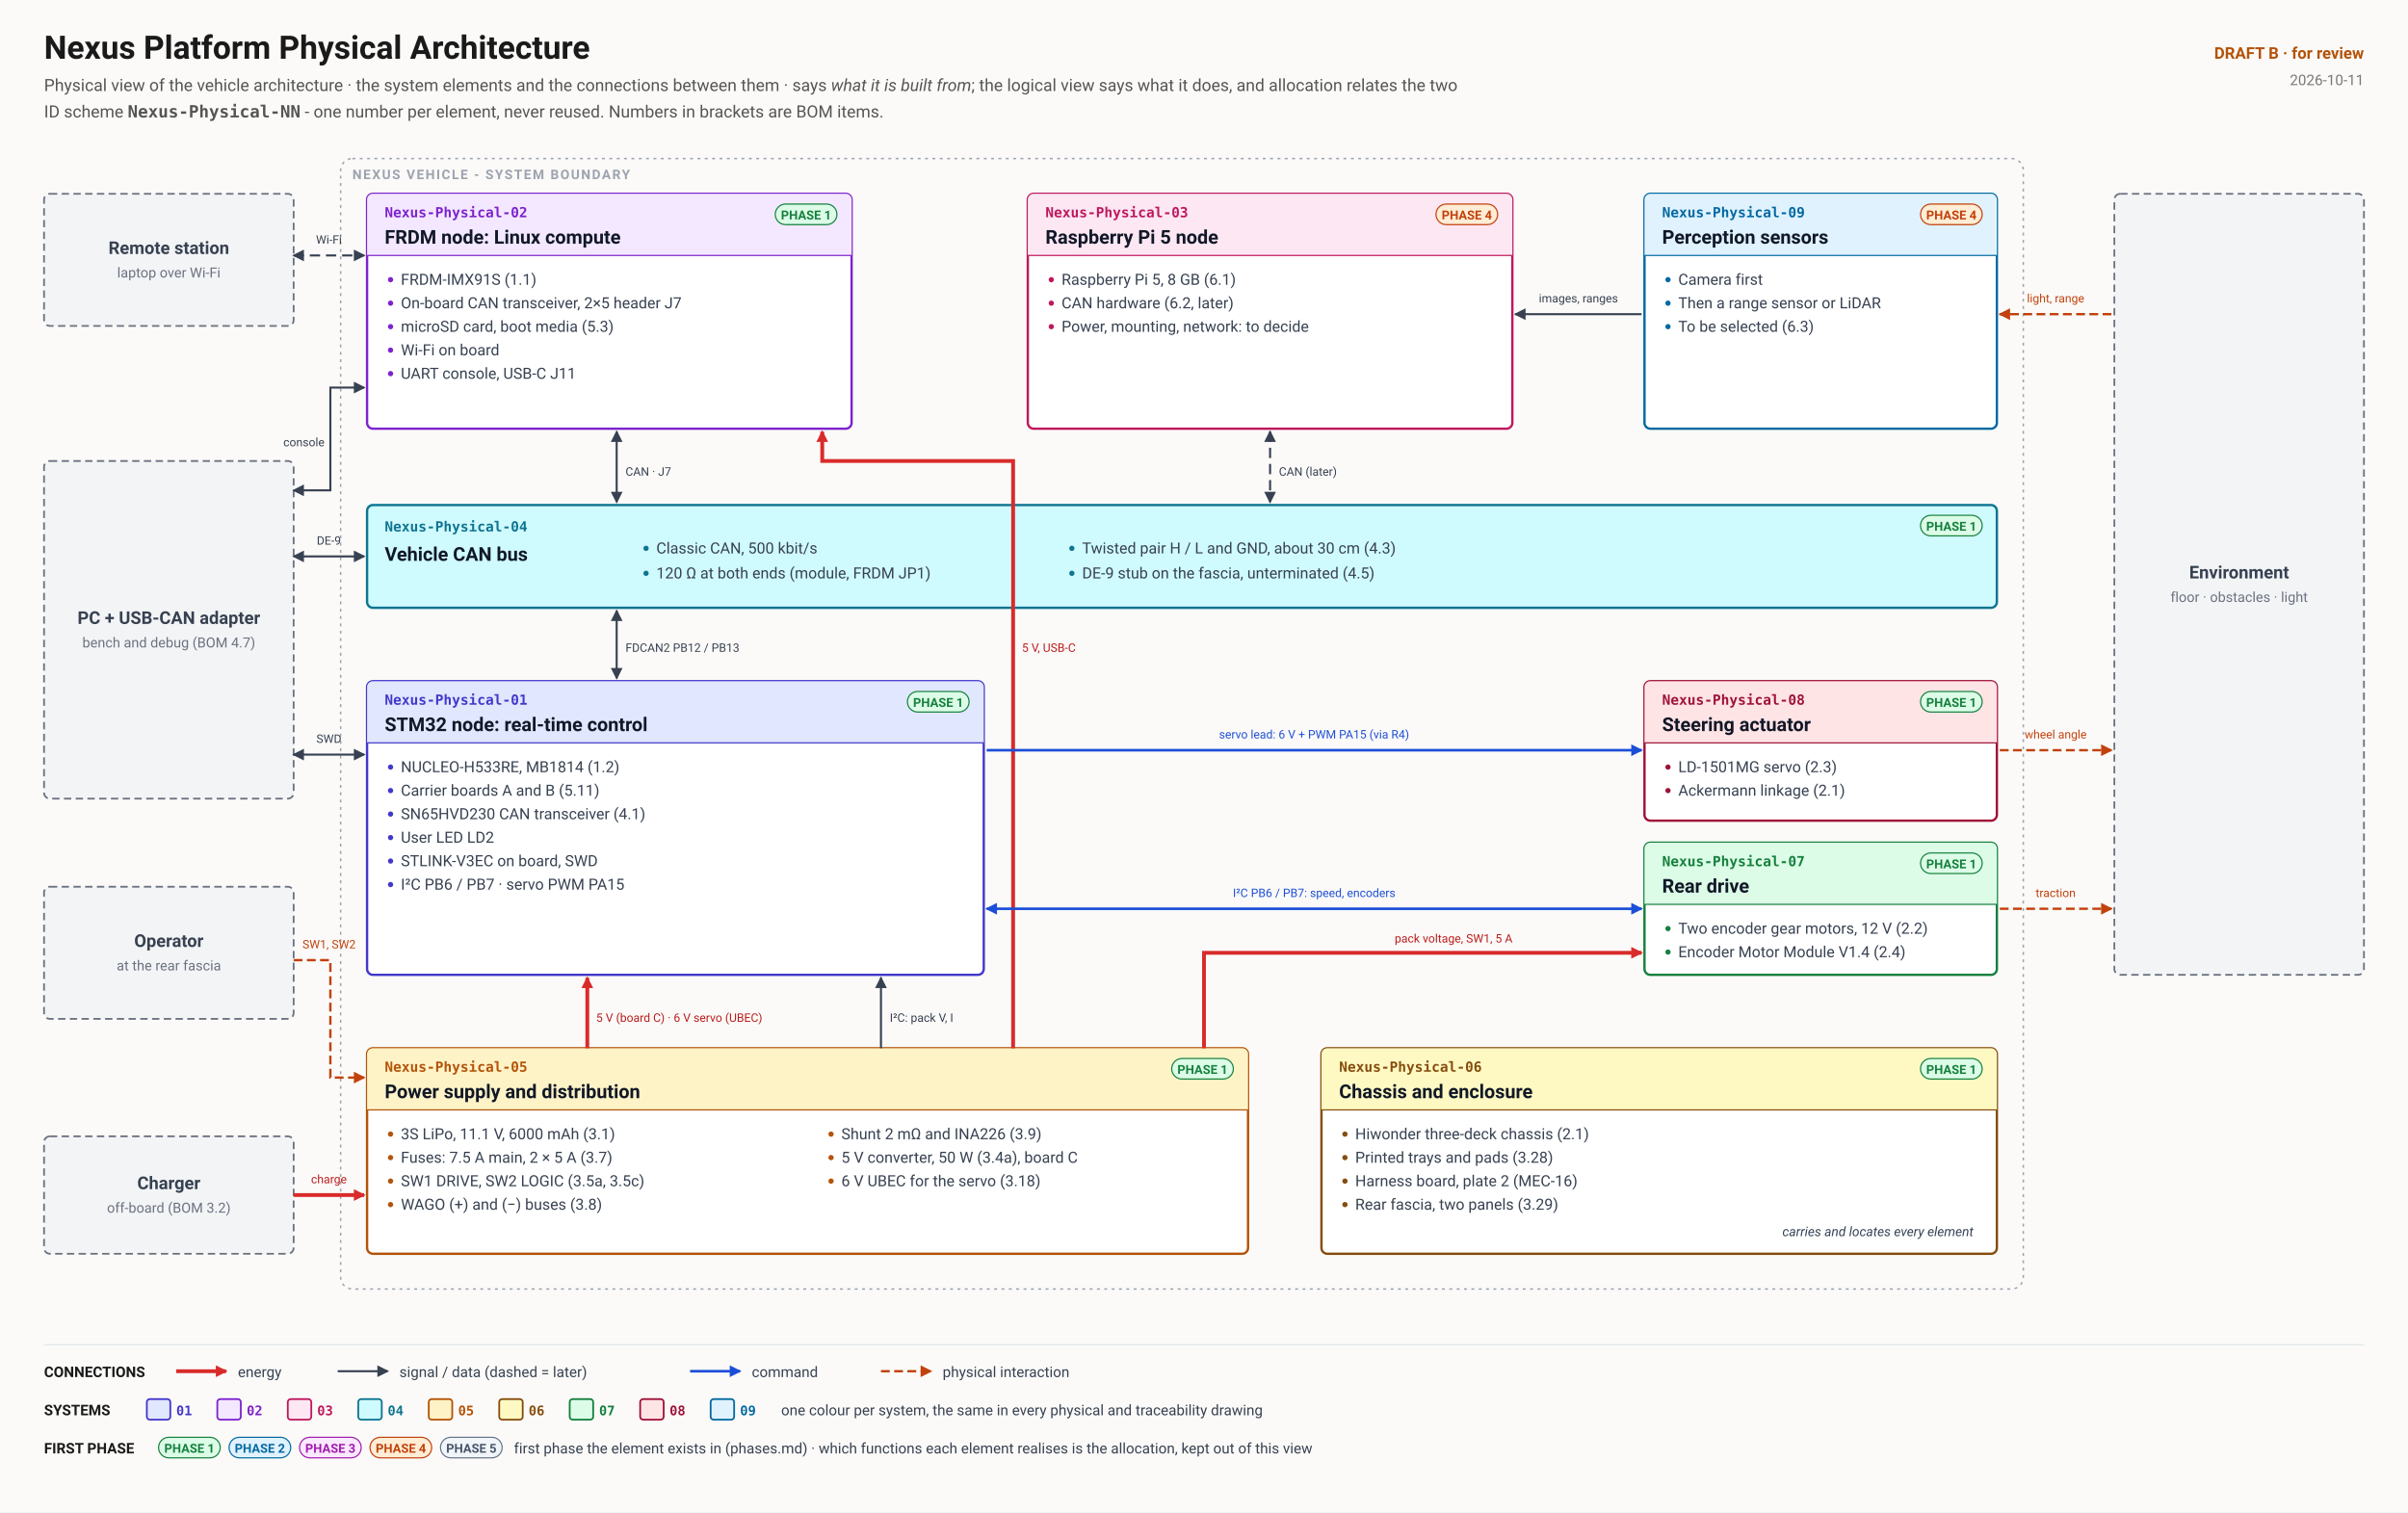
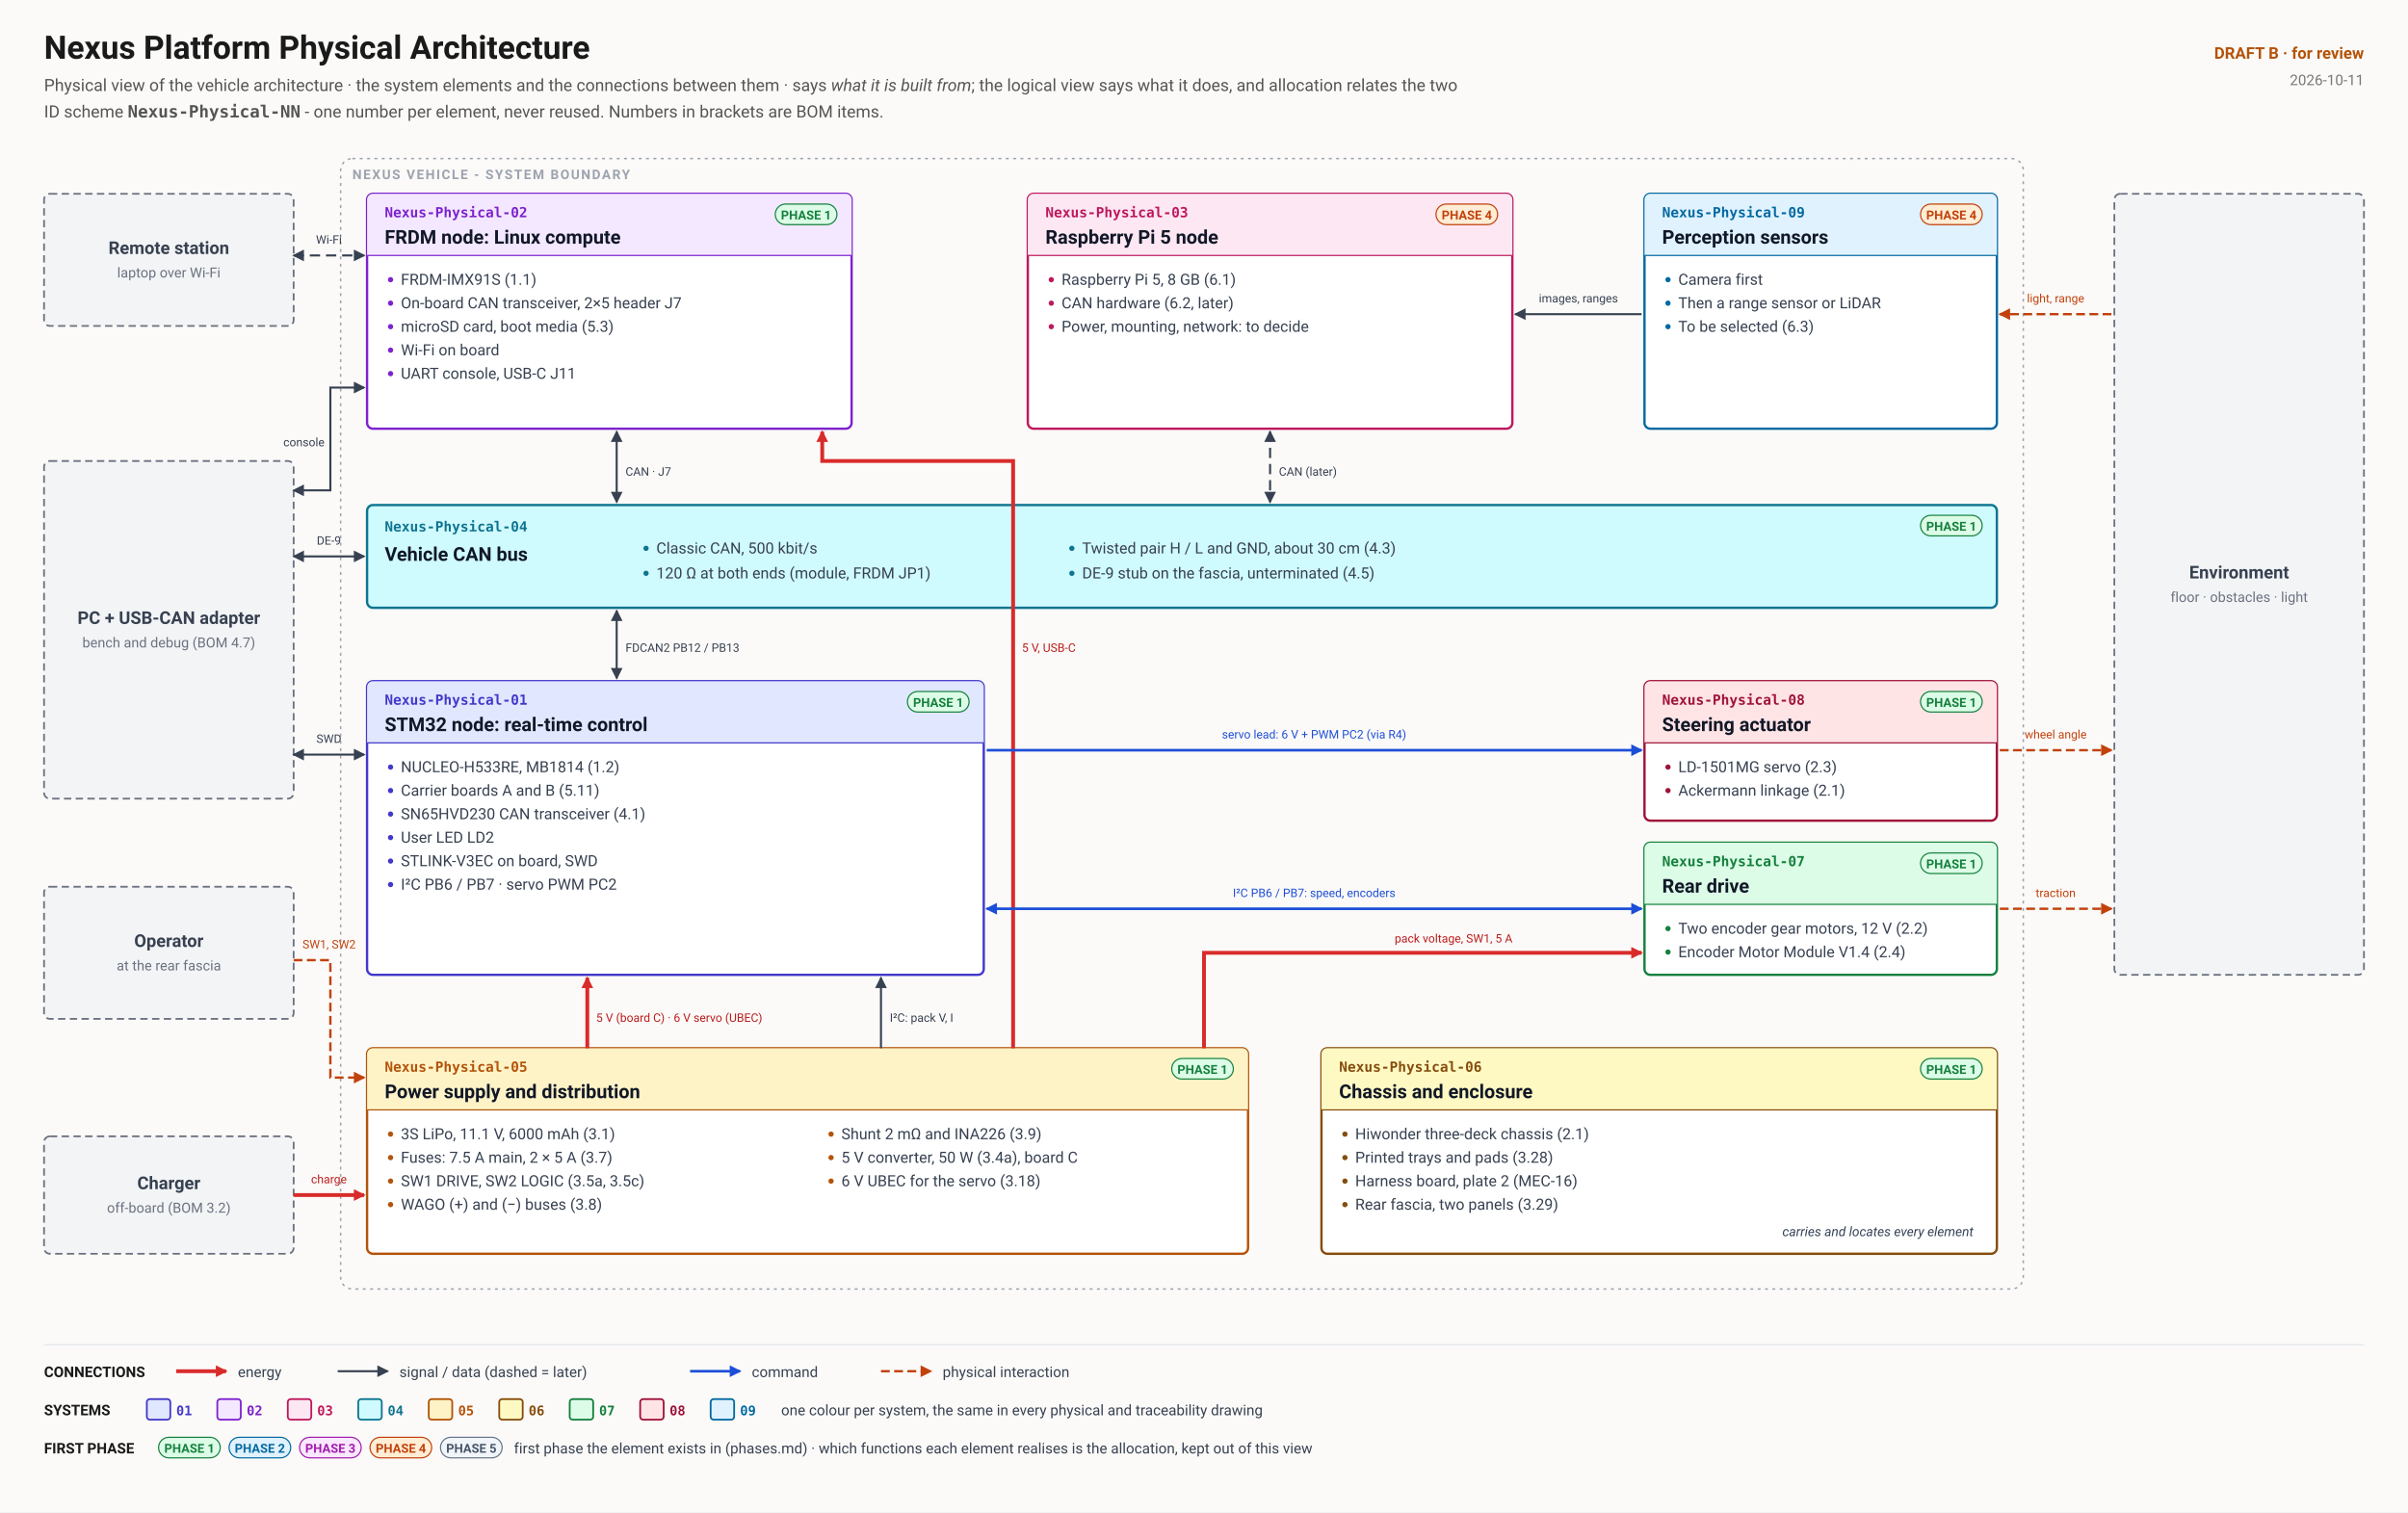
<svg xmlns="http://www.w3.org/2000/svg" width="1640" height="1030" viewBox="0 0 1640 1030" font-family="system-ui, -apple-system, Segoe UI, Roboto, sans-serif">
  <defs>
    <marker id="mi" markerWidth="8" markerHeight="8" refX="7" refY="4" orient="auto" markerUnits="userSpaceOnUse">
      <path d="M0,0 L8,4 L0,8 z" fill="#374151" />
    </marker>
    <marker id="mis" markerWidth="8" markerHeight="8" refX="1" refY="4" orient="auto" markerUnits="userSpaceOnUse">
      <path d="M8,0 L0,4 L8,8 z" fill="#374151" />
    </marker>
    <marker id="mc" markerWidth="8" markerHeight="8" refX="7" refY="4" orient="auto" markerUnits="userSpaceOnUse">
      <path d="M0,0 L8,4 L0,8 z" fill="#1d4ed8" />
    </marker>
    <marker id="mcs" markerWidth="8" markerHeight="8" refX="1" refY="4" orient="auto" markerUnits="userSpaceOnUse">
      <path d="M8,0 L0,4 L8,8 z" fill="#1d4ed8" />
    </marker>
    <marker id="me" markerWidth="8" markerHeight="8" refX="7" refY="4" orient="auto" markerUnits="userSpaceOnUse">
      <path d="M0,0 L8,4 L0,8 z" fill="#d92b2b" />
    </marker>
    <marker id="mes" markerWidth="8" markerHeight="8" refX="1" refY="4" orient="auto" markerUnits="userSpaceOnUse">
      <path d="M8,0 L0,4 L8,8 z" fill="#d92b2b" />
    </marker>
    <marker id="mp" markerWidth="8" markerHeight="8" refX="7" refY="4" orient="auto" markerUnits="userSpaceOnUse">
      <path d="M0,0 L8,4 L0,8 z" fill="#c2410c" />
    </marker>
    <marker id="mps" markerWidth="8" markerHeight="8" refX="1" refY="4" orient="auto" markerUnits="userSpaceOnUse">
      <path d="M8,0 L0,4 L8,8 z" fill="#c2410c" />
    </marker>
  </defs>
  <rect width="1640" height="1030" fill="#fbfaf8" />
  <text x="30" y="40" font-size="22" font-weight="700" fill="#1a1a1a">Nexus Platform Physical Architecture</text>
  <text x="30" y="62" font-size="11.5" fill="#555">Physical view of the vehicle architecture · the system elements and the connections between them · says <tspan font-style="italic">what it is built from</tspan>; the logical view says what it does, and allocation relates the two</text>
  <text x="30" y="80" font-size="11.5" fill="#555">ID scheme <tspan font-family="ui-monospace, Menlo, Consolas, monospace" font-weight="700">Nexus-Physical-NN</tspan> - one number per element, never reused. Numbers in brackets are BOM items.</text>
  <text x="1610" y="40" font-size="11" font-weight="700" fill="#b45309" text-anchor="end">DRAFT B · for review</text>
  <text x="1610" y="58" font-size="10" fill="#777" text-anchor="end">2026-10-11</text>
  <g transform="translate(0,14)">
    <rect x="30" y="118" width="170" height="90" rx="4" fill="#f3f4f6" stroke="#6b7280" stroke-width="1.2" stroke-dasharray="5 3" />
    <text x="115.0" y="159.0" font-size="12" font-weight="700" fill="#374151" text-anchor="middle">Remote station</text>
    <text x="115.0" y="175.0" font-size="9.5" fill="#6b7280" text-anchor="middle">laptop over Wi-Fi</text>
    <rect x="30" y="300" width="170" height="230" rx="4" fill="#f3f4f6" stroke="#6b7280" stroke-width="1.2" stroke-dasharray="5 3" />
    <text x="115.0" y="411.0" font-size="12" font-weight="700" fill="#374151" text-anchor="middle">PC + USB-CAN adapter</text>
    <text x="115.0" y="427.0" font-size="9.5" fill="#6b7280" text-anchor="middle">bench and debug (BOM 4.7)</text>
    <rect x="30" y="590" width="170" height="90" rx="4" fill="#f3f4f6" stroke="#6b7280" stroke-width="1.2" stroke-dasharray="5 3" />
    <text x="115.0" y="631.0" font-size="12" font-weight="700" fill="#374151" text-anchor="middle">Operator</text>
    <text x="115.0" y="647.0" font-size="9.5" fill="#6b7280" text-anchor="middle">at the rear fascia</text>
    <rect x="30" y="760" width="170" height="80" rx="4" fill="#f3f4f6" stroke="#6b7280" stroke-width="1.2" stroke-dasharray="5 3" />
    <text x="115.0" y="796.0" font-size="12" font-weight="700" fill="#374151" text-anchor="middle">Charger</text>
    <text x="115.0" y="812.0" font-size="9.5" fill="#6b7280" text-anchor="middle">off-board (BOM 3.2)</text>
    <rect x="1440" y="118" width="170" height="532" rx="4" fill="#f3f4f6" stroke="#6b7280" stroke-width="1.2" stroke-dasharray="5 3" />
    <text x="1525.0" y="380.0" font-size="12" font-weight="700" fill="#374151" text-anchor="middle">Environment</text>
    <text x="1525.0" y="396.0" font-size="9.5" fill="#6b7280" text-anchor="middle">floor · obstacles · light</text>
    <rect x="232" y="94" width="1146" height="770" rx="8" fill="none" stroke="#9ca3af" stroke-width="1" stroke-dasharray="2 3" />
    <text x="240" y="108" font-size="9" font-weight="700" fill="#9ca3af" letter-spacing="1">NEXUS VEHICLE - SYSTEM BOUNDARY</text>
    <g id="Nexus-Physical-02">
      <rect x="250" y="118" width="330" height="160" rx="4" fill="#ffffff" stroke="#7e22ce" stroke-width="1.6" />
      <path d="M250,122 a4,4 0 0 1 4,-4 h322 a4,4 0 0 1 4,4 v38 h-330 z" fill="#f3e8ff" />
      <line x1="250" y1="160" x2="580" y2="160" stroke="#7e22ce" stroke-width="0.8" />
      <text x="262" y="134" font-size="9.5" font-weight="700" fill="#7e22ce" font-family="ui-monospace, Menlo, Consolas, monospace">Nexus-Physical-02</text>
      <text x="262" y="152" font-size="13" font-weight="700" fill="#111827">FRDM node: Linux compute</text>
      <rect x="528" y="125" width="42" height="14" rx="7" fill="#dcfce7" stroke="#15803d" stroke-width="0.8" />
      <text x="549.0" y="135.5" font-size="8.5" font-weight="700" text-anchor="middle" fill="#15803d">PHASE 1</text>
      <circle cx="266.0" cy="176.5" r="1.8" fill="#7e22ce" />
      <text x="273.0" y="180" font-size="10.5" fill="#374151">FRDM-IMX91S (1.1)</text>
      <circle cx="266.0" cy="192.5" r="1.8" fill="#7e22ce" />
      <text x="273.0" y="196" font-size="10.5" fill="#374151">On-board CAN transceiver, 2×5 header J7</text>
      <circle cx="266.0" cy="208.5" r="1.8" fill="#7e22ce" />
      <text x="273.0" y="212" font-size="10.5" fill="#374151">microSD card, boot media (5.3)</text>
      <circle cx="266.0" cy="224.5" r="1.8" fill="#7e22ce" />
      <text x="273.0" y="228" font-size="10.5" fill="#374151">Wi-Fi on board</text>
      <circle cx="266.0" cy="240.5" r="1.8" fill="#7e22ce" />
      <text x="273.0" y="244" font-size="10.5" fill="#374151">UART console, USB-C J11</text>
    </g>
    <g id="Nexus-Physical-03">
      <rect x="700" y="118" width="330" height="160" rx="4" fill="#ffffff" stroke="#be185d" stroke-width="1.6" />
      <path d="M700,122 a4,4 0 0 1 4,-4 h322 a4,4 0 0 1 4,4 v38 h-330 z" fill="#fce7f3" />
      <line x1="700" y1="160" x2="1030" y2="160" stroke="#be185d" stroke-width="0.8" />
      <text x="712" y="134" font-size="9.5" font-weight="700" fill="#be185d" font-family="ui-monospace, Menlo, Consolas, monospace">Nexus-Physical-03</text>
      <text x="712" y="152" font-size="13" font-weight="700" fill="#111827">Raspberry Pi 5 node</text>
      <rect x="978" y="125" width="42" height="14" rx="7" fill="#ffedd5" stroke="#c2410c" stroke-width="0.8" />
      <text x="999.0" y="135.5" font-size="8.5" font-weight="700" text-anchor="middle" fill="#c2410c">PHASE 4</text>
      <circle cx="716.0" cy="176.5" r="1.8" fill="#be185d" />
      <text x="723.0" y="180" font-size="10.5" fill="#374151">Raspberry Pi 5, 8 GB (6.1)</text>
      <circle cx="716.0" cy="192.5" r="1.8" fill="#be185d" />
      <text x="723.0" y="196" font-size="10.5" fill="#374151">CAN hardware (6.2, later)</text>
      <circle cx="716.0" cy="208.5" r="1.8" fill="#be185d" />
      <text x="723.0" y="212" font-size="10.5" fill="#374151">Power, mounting, network: to decide</text>
    </g>
    <g id="Nexus-Physical-09">
      <rect x="1120" y="118" width="240" height="160" rx="4" fill="#ffffff" stroke="#0369a1" stroke-width="1.6" />
      <path d="M1120,122 a4,4 0 0 1 4,-4 h232 a4,4 0 0 1 4,4 v38 h-240 z" fill="#e0f2fe" />
      <line x1="1120" y1="160" x2="1360" y2="160" stroke="#0369a1" stroke-width="0.8" />
      <text x="1132" y="134" font-size="9.5" font-weight="700" fill="#0369a1" font-family="ui-monospace, Menlo, Consolas, monospace">Nexus-Physical-09</text>
      <text x="1132" y="152" font-size="13" font-weight="700" fill="#111827">Perception sensors</text>
      <rect x="1308" y="125" width="42" height="14" rx="7" fill="#ffedd5" stroke="#c2410c" stroke-width="0.8" />
      <text x="1329.0" y="135.5" font-size="8.5" font-weight="700" text-anchor="middle" fill="#c2410c">PHASE 4</text>
      <circle cx="1136.0" cy="176.5" r="1.8" fill="#0369a1" />
      <text x="1143.0" y="180" font-size="10.5" fill="#374151">Camera first</text>
      <circle cx="1136.0" cy="192.5" r="1.8" fill="#0369a1" />
      <text x="1143.0" y="196" font-size="10.5" fill="#374151">Then a range sensor or LiDAR</text>
      <circle cx="1136.0" cy="208.5" r="1.8" fill="#0369a1" />
      <text x="1143.0" y="212" font-size="10.5" fill="#374151">To be selected (6.3)</text>
    </g>
    <g id="Nexus-Physical-04">
      <rect x="250" y="330" width="1110" height="70" rx="4" fill="#cffafe" stroke="#0e7490" stroke-width="1.6" />
      <text x="262" y="348" font-size="9.5" font-weight="700" fill="#0e7490" font-family="ui-monospace, Menlo, Consolas, monospace">Nexus-Physical-04</text>
      <text x="262" y="368" font-size="13" font-weight="700" fill="#111827">Vehicle CAN bus</text>
      <circle cx="440" cy="359.5" r="1.8" fill="#0e7490" />
      <text x="447" y="363" font-size="10.5" fill="#374151">Classic CAN, 500 kbit/s</text>
      <circle cx="440" cy="376.5" r="1.8" fill="#0e7490" />
      <text x="447" y="380" font-size="10.5" fill="#374151">120 Ω at both ends (module, FRDM JP1)</text>
      <circle cx="730" cy="359.5" r="1.8" fill="#0e7490" />
      <text x="737" y="363" font-size="10.5" fill="#374151">Twisted pair H / L and GND, about 30 cm (4.3)</text>
      <circle cx="730" cy="376.5" r="1.8" fill="#0e7490" />
      <text x="737" y="380" font-size="10.5" fill="#374151">DE-9 stub on the fascia, unterminated (4.5)</text>
      <rect x="1308" y="337" width="42" height="14" rx="7" fill="#dcfce7" stroke="#15803d" stroke-width="0.8" />
      <text x="1329.0" y="347.5" font-size="8.5" font-weight="700" text-anchor="middle" fill="#15803d">PHASE 1</text>
    </g>
    <g id="Nexus-Physical-01">
      <rect x="250" y="450" width="420" height="200" rx="4" fill="#ffffff" stroke="#4338ca" stroke-width="1.6" />
      <path d="M250,454 a4,4 0 0 1 4,-4 h412 a4,4 0 0 1 4,4 v38 h-420 z" fill="#e0e7ff" />
      <line x1="250" y1="492" x2="670" y2="492" stroke="#4338ca" stroke-width="0.8" />
      <text x="262" y="466" font-size="9.5" font-weight="700" fill="#4338ca" font-family="ui-monospace, Menlo, Consolas, monospace">Nexus-Physical-01</text>
      <text x="262" y="484" font-size="13" font-weight="700" fill="#111827">STM32 node: real-time control</text>
      <rect x="618" y="457" width="42" height="14" rx="7" fill="#dcfce7" stroke="#15803d" stroke-width="0.8" />
      <text x="639.0" y="467.5" font-size="8.5" font-weight="700" text-anchor="middle" fill="#15803d">PHASE 1</text>
      <circle cx="266.0" cy="508.5" r="1.8" fill="#4338ca" />
      <text x="273.0" y="512" font-size="10.5" fill="#374151">NUCLEO-H533RE, MB1814 (1.2)</text>
      <circle cx="266.0" cy="524.5" r="1.8" fill="#4338ca" />
      <text x="273.0" y="528" font-size="10.5" fill="#374151">Carrier boards A and B (5.11)</text>
      <circle cx="266.0" cy="540.5" r="1.8" fill="#4338ca" />
      <text x="273.0" y="544" font-size="10.5" fill="#374151">SN65HVD230 CAN transceiver (4.1)</text>
      <circle cx="266.0" cy="556.5" r="1.8" fill="#4338ca" />
      <text x="273.0" y="560" font-size="10.5" fill="#374151">User LED LD2</text>
      <circle cx="266.0" cy="572.5" r="1.8" fill="#4338ca" />
      <text x="273.0" y="576" font-size="10.5" fill="#374151">STLINK-V3EC on board, SWD</text>
      <circle cx="266.0" cy="588.5" r="1.8" fill="#4338ca" />
-       <text x="273.0" y="592" font-size="10.5" fill="#374151">I²C PB6 / PB7 · servo PWM PA15</text>
+       <text x="273.0" y="592" font-size="10.5" fill="#374151">I²C PB6 / PB7 · servo PWM PC2</text>
    </g>
    <g id="Nexus-Physical-08">
      <rect x="1120" y="450" width="240" height="95" rx="4" fill="#ffffff" stroke="#9f1239" stroke-width="1.6" />
      <path d="M1120,454 a4,4 0 0 1 4,-4 h232 a4,4 0 0 1 4,4 v38 h-240 z" fill="#ffe4e6" />
      <line x1="1120" y1="492" x2="1360" y2="492" stroke="#9f1239" stroke-width="0.8" />
      <text x="1132" y="466" font-size="9.5" font-weight="700" fill="#9f1239" font-family="ui-monospace, Menlo, Consolas, monospace">Nexus-Physical-08</text>
      <text x="1132" y="484" font-size="13" font-weight="700" fill="#111827">Steering actuator</text>
      <rect x="1308" y="457" width="42" height="14" rx="7" fill="#dcfce7" stroke="#15803d" stroke-width="0.8" />
      <text x="1329.0" y="467.5" font-size="8.5" font-weight="700" text-anchor="middle" fill="#15803d">PHASE 1</text>
      <circle cx="1136.0" cy="508.5" r="1.8" fill="#9f1239" />
      <text x="1143.0" y="512" font-size="10.5" fill="#374151">LD-1501MG servo (2.3)</text>
      <circle cx="1136.0" cy="524.5" r="1.8" fill="#9f1239" />
      <text x="1143.0" y="528" font-size="10.5" fill="#374151">Ackermann linkage (2.1)</text>
    </g>
    <g id="Nexus-Physical-07">
      <rect x="1120" y="560" width="240" height="90" rx="4" fill="#ffffff" stroke="#15803d" stroke-width="1.6" />
      <path d="M1120,564 a4,4 0 0 1 4,-4 h232 a4,4 0 0 1 4,4 v38 h-240 z" fill="#dcfce7" />
      <line x1="1120" y1="602" x2="1360" y2="602" stroke="#15803d" stroke-width="0.8" />
      <text x="1132" y="576" font-size="9.5" font-weight="700" fill="#15803d" font-family="ui-monospace, Menlo, Consolas, monospace">Nexus-Physical-07</text>
      <text x="1132" y="594" font-size="13" font-weight="700" fill="#111827">Rear drive</text>
      <rect x="1308" y="567" width="42" height="14" rx="7" fill="#dcfce7" stroke="#15803d" stroke-width="0.8" />
      <text x="1329.0" y="577.5" font-size="8.5" font-weight="700" text-anchor="middle" fill="#15803d">PHASE 1</text>
      <circle cx="1136.0" cy="618.5" r="1.8" fill="#15803d" />
      <text x="1143.0" y="622" font-size="10.5" fill="#374151">Two encoder gear motors, 12 V (2.2)</text>
      <circle cx="1136.0" cy="634.5" r="1.8" fill="#15803d" />
      <text x="1143.0" y="638" font-size="10.5" fill="#374151">Encoder Motor Module V1.4 (2.4)</text>
    </g>
    <g id="Nexus-Physical-05">
      <rect x="250" y="700" width="600" height="140" rx="4" fill="#ffffff" stroke="#b45309" stroke-width="1.6" />
      <path d="M250,704 a4,4 0 0 1 4,-4 h592 a4,4 0 0 1 4,4 v38 h-600 z" fill="#fef3c7" />
      <line x1="250" y1="742" x2="850" y2="742" stroke="#b45309" stroke-width="0.8" />
      <text x="262" y="716" font-size="9.5" font-weight="700" fill="#b45309" font-family="ui-monospace, Menlo, Consolas, monospace">Nexus-Physical-05</text>
      <text x="262" y="734" font-size="13" font-weight="700" fill="#111827">Power supply and distribution</text>
      <rect x="798" y="707" width="42" height="14" rx="7" fill="#dcfce7" stroke="#15803d" stroke-width="0.8" />
      <text x="819.0" y="717.5" font-size="8.5" font-weight="700" text-anchor="middle" fill="#15803d">PHASE 1</text>
      <circle cx="266.0" cy="758.5" r="1.8" fill="#b45309" />
      <text x="273.0" y="762" font-size="10.5" fill="#374151">3S LiPo, 11.1 V, 6000 mAh (3.1)</text>
      <circle cx="266.0" cy="774.5" r="1.8" fill="#b45309" />
      <text x="273.0" y="778" font-size="10.5" fill="#374151">Fuses: 7.5 A main, 2 × 5 A (3.7)</text>
      <circle cx="266.0" cy="790.5" r="1.8" fill="#b45309" />
      <text x="273.0" y="794" font-size="10.5" fill="#374151">SW1 DRIVE, SW2 LOGIC (3.5a, 3.5c)</text>
      <circle cx="266.0" cy="806.5" r="1.8" fill="#b45309" />
      <text x="273.0" y="810" font-size="10.5" fill="#374151">WAGO (+) and (−) buses (3.8)</text>
      <circle cx="566.0" cy="758.5" r="1.8" fill="#b45309" />
      <text x="573.0" y="762" font-size="10.5" fill="#374151">Shunt 2 mΩ and INA226 (3.9)</text>
      <circle cx="566.0" cy="774.5" r="1.8" fill="#b45309" />
      <text x="573.0" y="778" font-size="10.5" fill="#374151">5 V converter, 50 W (3.4a), board C</text>
      <circle cx="566.0" cy="790.5" r="1.8" fill="#b45309" />
      <text x="573.0" y="794" font-size="10.5" fill="#374151">6 V UBEC for the servo (3.18)</text>
    </g>
    <g id="Nexus-Physical-06">
      <rect x="900" y="700" width="460" height="140" rx="4" fill="#ffffff" stroke="#854d0e" stroke-width="1.6" />
      <path d="M900,704 a4,4 0 0 1 4,-4 h452 a4,4 0 0 1 4,4 v38 h-460 z" fill="#fef9c3" />
      <line x1="900" y1="742" x2="1360" y2="742" stroke="#854d0e" stroke-width="0.8" />
      <text x="912" y="716" font-size="9.5" font-weight="700" fill="#854d0e" font-family="ui-monospace, Menlo, Consolas, monospace">Nexus-Physical-06</text>
      <text x="912" y="734" font-size="13" font-weight="700" fill="#111827">Chassis and enclosure</text>
      <rect x="1308" y="707" width="42" height="14" rx="7" fill="#dcfce7" stroke="#15803d" stroke-width="0.8" />
      <text x="1329.0" y="717.5" font-size="8.5" font-weight="700" text-anchor="middle" fill="#15803d">PHASE 1</text>
      <circle cx="916.0" cy="758.5" r="1.8" fill="#854d0e" />
      <text x="923.0" y="762" font-size="10.5" fill="#374151">Hiwonder three-deck chassis (2.1)</text>
      <circle cx="916.0" cy="774.5" r="1.8" fill="#854d0e" />
      <text x="923.0" y="778" font-size="10.5" fill="#374151">Printed trays and pads (3.28)</text>
      <circle cx="916.0" cy="790.5" r="1.8" fill="#854d0e" />
      <text x="923.0" y="794" font-size="10.5" fill="#374151">Harness board, plate 2 (MEC-16)</text>
      <circle cx="916.0" cy="806.5" r="1.8" fill="#854d0e" />
      <text x="923.0" y="810" font-size="10.5" fill="#374151">Rear fascia, two panels (3.29)</text>
    </g>
    <text x="1344" y="828" font-size="9" font-style="italic" fill="#334155" text-anchor="end">carries and locates every element</text>
    <path d="M400,700 L400,652" fill="none" stroke="#d92b2b" stroke-width="2.6" marker-end="url(#me)" />
    <text x="406" y="682" font-size="8" fill="#b91c1c" text-anchor="start">5 V (board C) · 6 V servo (UBEC)</text>
    <path d="M690,700 L690,300 L560,300 L560,280" fill="none" stroke="#d92b2b" stroke-width="2.6" marker-end="url(#me)" />
    <text x="696" y="430" font-size="8" fill="#b91c1c" text-anchor="start">5 V, USB-C</text>
    <path d="M820,700 L820,635 L1118,635" fill="none" stroke="#d92b2b" stroke-width="2.6" marker-end="url(#me)" />
    <text x="990" y="628" font-size="8" fill="#b91c1c" text-anchor="middle">pack voltage, SW1, 5 A</text>
    <path d="M200,800 L248,800" fill="none" stroke="#d92b2b" stroke-width="2.6" marker-end="url(#me)" />
    <text x="224" y="792" font-size="8" fill="#b91c1c" text-anchor="middle">charge</text>
    <path d="M420,280 L420,328" fill="none" stroke="#374151" stroke-width="1.4" marker-start="url(#mis)" marker-end="url(#mi)" />
    <text x="426" y="310" font-size="8" fill="#374151" text-anchor="start">CAN · J7</text>
    <path d="M420,402 L420,448" fill="none" stroke="#374151" stroke-width="1.4" marker-start="url(#mis)" marker-end="url(#mi)" />
    <text x="426" y="430" font-size="8" fill="#374151" text-anchor="start">FDCAN2 PB12 / PB13</text>
    <path d="M865,280 L865,328" fill="none" stroke="#374151" stroke-width="1.4" stroke-dasharray="7 4" marker-start="url(#mis)" marker-end="url(#mi)" />
    <text x="871" y="310" font-size="8" fill="#374151" text-anchor="start">CAN (later)</text>
    <path d="M200,365 L248,365" fill="none" stroke="#374151" stroke-width="1.4" marker-start="url(#mis)" marker-end="url(#mi)" />
    <text x="224" y="357" font-size="8" fill="#374151" text-anchor="middle">DE-9</text>
    <path d="M600,700 L600,652" fill="none" stroke="#374151" stroke-width="1.4" marker-end="url(#mi)" />
    <text x="606" y="682" font-size="8" fill="#374151" text-anchor="start">I²C: pack V, I</text>
    <path d="M672,497 L1118,497" fill="none" stroke="#1d4ed8" stroke-width="1.8" marker-end="url(#mc)" />
-     <text x="895" y="489" font-size="8" fill="#1d4ed8" text-anchor="middle">servo lead: 6 V + PWM PA15 (via R4)</text>
+     <text x="895" y="489" font-size="8" fill="#1d4ed8" text-anchor="middle">servo lead: 6 V + PWM PC2 (via R4)</text>
    <path d="M672,605 L1118,605" fill="none" stroke="#1d4ed8" stroke-width="1.8" marker-start="url(#mcs)" marker-end="url(#mc)" />
    <text x="895" y="597" font-size="8" fill="#1d4ed8" text-anchor="middle">I²C PB6 / PB7: speed, encoders</text>
    <path d="M1118,200 L1032,200" fill="none" stroke="#374151" stroke-width="1.4" marker-end="url(#mi)" />
    <text x="1075" y="192" font-size="8" fill="#374151" text-anchor="middle">images, ranges</text>
    <path d="M200,320 L225,320 L225,250 L248,250" fill="none" stroke="#374151" stroke-width="1.4" marker-start="url(#mis)" marker-end="url(#mi)" />
    <text x="221" y="290" font-size="8" fill="#374151" text-anchor="end">console</text>
    <path d="M200,500 L248,500" fill="none" stroke="#374151" stroke-width="1.4" marker-start="url(#mis)" marker-end="url(#mi)" />
    <text x="224" y="492" font-size="8" fill="#374151" text-anchor="middle">SWD</text>
    <path d="M200,160 L248,160" fill="none" stroke="#374151" stroke-width="1.4" stroke-dasharray="7 4" marker-start="url(#mis)" marker-end="url(#mi)" />
    <text x="224" y="152" font-size="8" fill="#374151" text-anchor="middle">Wi-Fi</text>
    <path d="M200,640 L225,640 L225,720 L248,720" fill="none" stroke="#c2410c" stroke-width="1.6" stroke-dasharray="6 3" marker-end="url(#mp)" />
    <text x="206" y="632" font-size="8" fill="#c2410c" text-anchor="start">SW1, SW2</text>
    <path d="M1438,200 L1362,200" fill="none" stroke="#c2410c" stroke-width="1.6" stroke-dasharray="6 3" marker-end="url(#mp)" />
    <text x="1400" y="192" font-size="8" fill="#c2410c" text-anchor="middle">light, range</text>
    <path d="M1362,497 L1438,497" fill="none" stroke="#c2410c" stroke-width="1.6" stroke-dasharray="6 3" marker-end="url(#mp)" />
    <text x="1400" y="489" font-size="8" fill="#c2410c" text-anchor="middle">wheel angle</text>
    <path d="M1362,605 L1438,605" fill="none" stroke="#c2410c" stroke-width="1.6" stroke-dasharray="6 3" marker-end="url(#mp)" />
    <text x="1400" y="597" font-size="8" fill="#c2410c" text-anchor="middle">traction</text>
    <line x1="30" y1="902" x2="1610" y2="902" stroke="#e5e7eb" />
    <text x="30" y="924" font-size="10" font-weight="700" fill="#1a1a1a">CONNECTIONS</text>
    <path d="M120,920 L154,920" fill="none" stroke="#d92b2b" stroke-width="2.6" marker-end="url(#me)" />
    <text x="162" y="924" font-size="10" fill="#374151">energy</text>
    <path d="M230,920 L264,920" fill="none" stroke="#374151" stroke-width="1.4" marker-end="url(#mi)" />
    <text x="272" y="924" font-size="10" fill="#374151">signal / data (dashed = later)</text>
    <path d="M470,920 L504,920" fill="none" stroke="#1d4ed8" stroke-width="1.8" marker-end="url(#mc)" />
    <text x="512" y="924" font-size="10" fill="#374151">command</text>
    <path d="M600,920 L634,920" fill="none" stroke="#c2410c" stroke-width="1.6" stroke-dasharray="6 3" marker-end="url(#mp)" />
    <text x="642" y="924" font-size="10" fill="#374151">physical interaction</text>
    <text x="30" y="950" font-size="10" font-weight="700" fill="#1a1a1a">SYSTEMS</text>
    <rect x="100" y="939" width="16" height="14" rx="2" fill="#e0e7ff" stroke="#4338ca" stroke-width="1.2" />
    <text x="120" y="950" font-size="9" font-weight="700" fill="#4338ca" font-family="ui-monospace, Menlo, Consolas, monospace">01</text>
    <rect x="148" y="939" width="16" height="14" rx="2" fill="#f3e8ff" stroke="#7e22ce" stroke-width="1.2" />
    <text x="168" y="950" font-size="9" font-weight="700" fill="#7e22ce" font-family="ui-monospace, Menlo, Consolas, monospace">02</text>
    <rect x="196" y="939" width="16" height="14" rx="2" fill="#fce7f3" stroke="#be185d" stroke-width="1.2" />
    <text x="216" y="950" font-size="9" font-weight="700" fill="#be185d" font-family="ui-monospace, Menlo, Consolas, monospace">03</text>
    <rect x="244" y="939" width="16" height="14" rx="2" fill="#cffafe" stroke="#0e7490" stroke-width="1.2" />
    <text x="264" y="950" font-size="9" font-weight="700" fill="#0e7490" font-family="ui-monospace, Menlo, Consolas, monospace">04</text>
    <rect x="292" y="939" width="16" height="14" rx="2" fill="#fef3c7" stroke="#b45309" stroke-width="1.2" />
    <text x="312" y="950" font-size="9" font-weight="700" fill="#b45309" font-family="ui-monospace, Menlo, Consolas, monospace">05</text>
    <rect x="340" y="939" width="16" height="14" rx="2" fill="#fef9c3" stroke="#854d0e" stroke-width="1.2" />
    <text x="360" y="950" font-size="9" font-weight="700" fill="#854d0e" font-family="ui-monospace, Menlo, Consolas, monospace">06</text>
    <rect x="388" y="939" width="16" height="14" rx="2" fill="#dcfce7" stroke="#15803d" stroke-width="1.2" />
    <text x="408" y="950" font-size="9" font-weight="700" fill="#15803d" font-family="ui-monospace, Menlo, Consolas, monospace">07</text>
    <rect x="436" y="939" width="16" height="14" rx="2" fill="#ffe4e6" stroke="#9f1239" stroke-width="1.2" />
    <text x="456" y="950" font-size="9" font-weight="700" fill="#9f1239" font-family="ui-monospace, Menlo, Consolas, monospace">08</text>
    <rect x="484" y="939" width="16" height="14" rx="2" fill="#e0f2fe" stroke="#0369a1" stroke-width="1.2" />
    <text x="504" y="950" font-size="9" font-weight="700" fill="#0369a1" font-family="ui-monospace, Menlo, Consolas, monospace">09</text>
    <text x="532" y="950" font-size="10" fill="#374151">one colour per system, the same in every physical and traceability drawing</text>
    <text x="30" y="976" font-size="10" font-weight="700" fill="#1a1a1a">FIRST PHASE</text>
    <rect x="108" y="965" width="42" height="14" rx="7" fill="#dcfce7" stroke="#15803d" stroke-width="0.8" />
    <text x="129.0" y="975.5" font-size="8.5" font-weight="700" text-anchor="middle" fill="#15803d">PHASE 1</text>
    <rect x="156" y="965" width="42" height="14" rx="7" fill="#e0f2fe" stroke="#0369a1" stroke-width="0.8" />
    <text x="177.0" y="975.5" font-size="8.5" font-weight="700" text-anchor="middle" fill="#0369a1">PHASE 2</text>
    <rect x="204" y="965" width="42" height="14" rx="7" fill="#fae8ff" stroke="#a21caf" stroke-width="0.8" />
    <text x="225.0" y="975.5" font-size="8.5" font-weight="700" text-anchor="middle" fill="#a21caf">PHASE 3</text>
    <rect x="252" y="965" width="42" height="14" rx="7" fill="#ffedd5" stroke="#c2410c" stroke-width="0.8" />
    <text x="273.0" y="975.5" font-size="8.5" font-weight="700" text-anchor="middle" fill="#c2410c">PHASE 4</text>
    <rect x="300" y="965" width="42" height="14" rx="7" fill="#f1f5f9" stroke="#64748b" stroke-width="0.8" />
    <text x="321.0" y="975.5" font-size="8.5" font-weight="700" text-anchor="middle" fill="#475569">PHASE 5</text>
    <text x="350" y="976" font-size="10" fill="#374151">first phase the element exists in (phases.md) · which functions each element realises is the allocation, kept out of this view</text>
  </g>
</svg>
